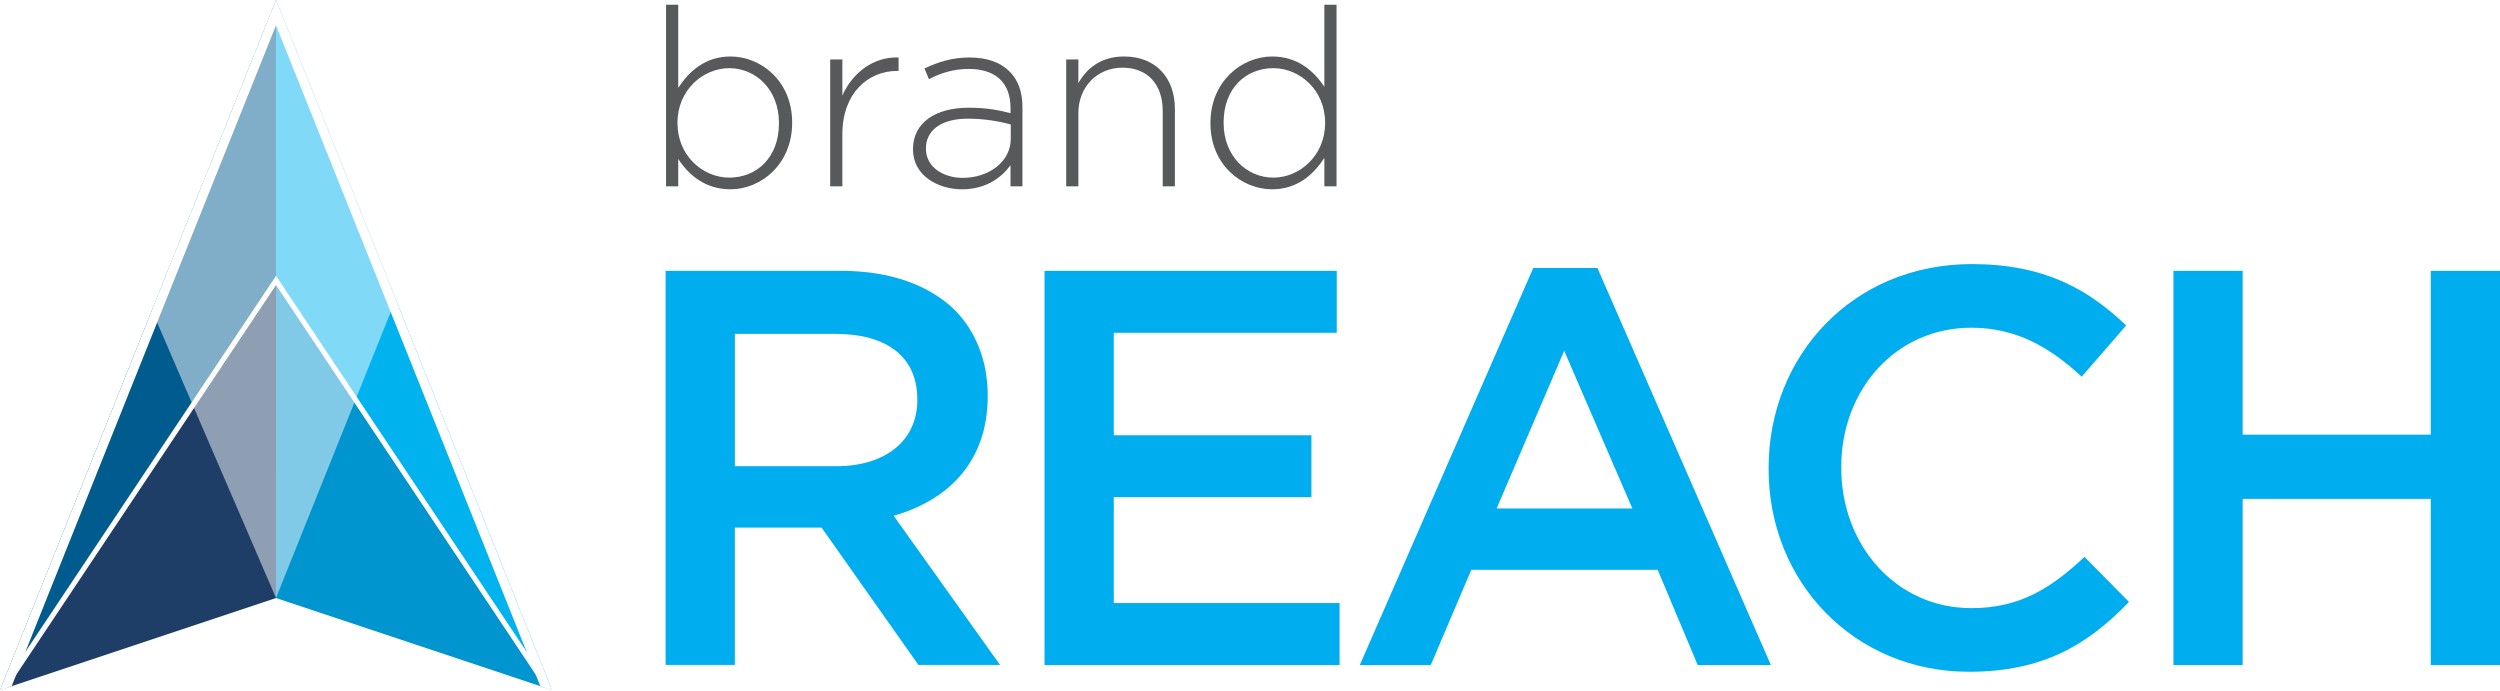
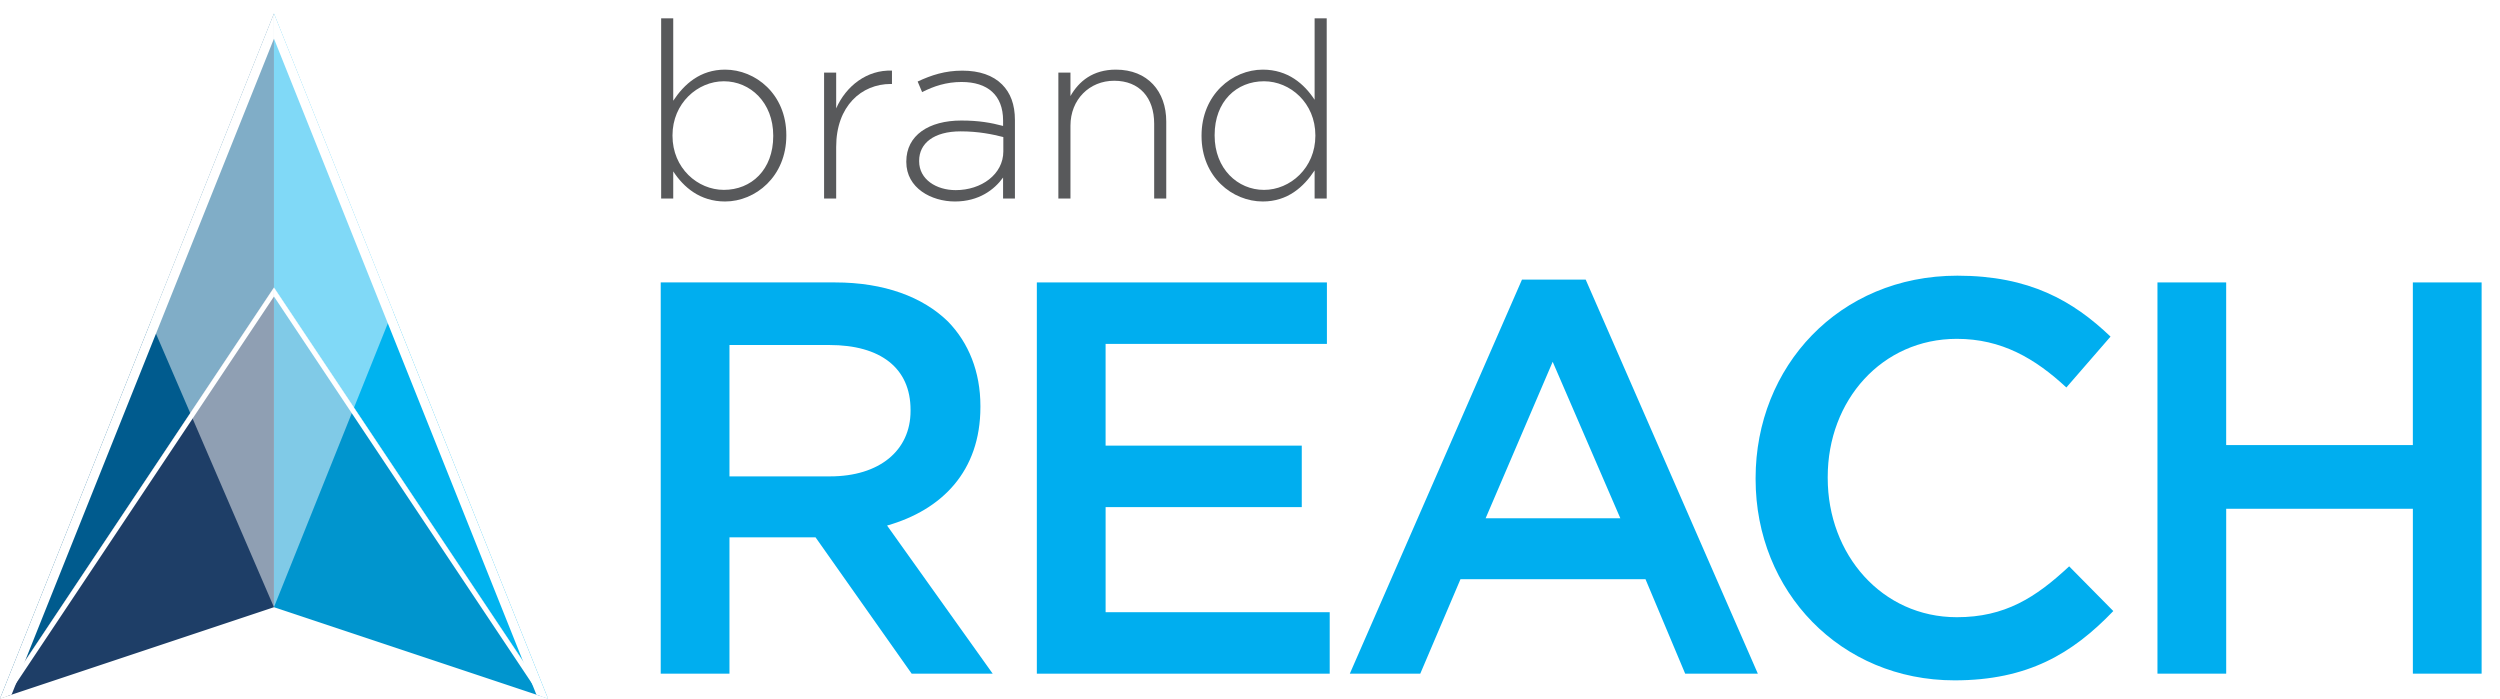
- <svg xmlns="http://www.w3.org/2000/svg" xmlns:xlink="http://www.w3.org/1999/xlink" version="1.1" id="Layer_1" x="0px" y="0px" width="136px" height="37.537px" viewBox="0 0 136 37.537" enable-background="new 0 0 136 37.537" xml:space="preserve">
+ <svg xmlns="http://www.w3.org/2000/svg" version="1.1" id="Layer_1" x="0px" y="0px" width="136px" height="38px" viewBox="0 0 136 38" enable-background="new 0 0 136 38" xml:space="preserve">
  <g>
-     <defs>
-       <rect id="SVGID_1_" width="136" height="37.537" />
-     </defs>
-     <clipPath id="SVGID_2_">
-       <use xlink:href="#SVGID_1_" overflow="visible" />
-     </clipPath>
-     <g clip-path="url(#SVGID_2_)">
+     <path fill="#58595B" d="M36.624,9.323V10.8h-0.657V0.996h0.657v4.485c0.592-0.9,1.465-1.693,2.821-1.693   c1.651,0,3.331,1.33,3.331,3.56v0.027c0,2.229-1.68,3.586-3.331,3.586C38.075,10.961,37.188,10.182,36.624,9.323z M42.064,7.401   V7.375c0-1.8-1.25-2.954-2.687-2.954c-1.424,0-2.793,1.195-2.793,2.94v0.026c0,1.761,1.369,2.942,2.793,2.942   C40.869,10.33,42.064,9.241,42.064,7.401z" />
+     <path fill="#58595B" d="M44.83,3.949h0.658v1.948c0.537-1.222,1.679-2.109,3.035-2.055v0.726h-0.067   c-1.585,0-2.968,1.195-2.968,3.425V10.8H44.83V3.949z" />
+     <path fill="#58595B" d="M49.303,8.812V8.786c0-1.425,1.222-2.229,2.994-2.229c0.954,0,1.612,0.12,2.271,0.294V6.557   c0-1.385-0.846-2.097-2.257-2.097c-0.832,0-1.517,0.229-2.148,0.551L49.92,4.435c0.753-0.351,1.491-0.592,2.432-0.592   c0.927,0,1.665,0.255,2.162,0.752c0.456,0.457,0.698,1.088,0.698,1.935V10.8h-0.645V9.658c-0.47,0.658-1.316,1.303-2.619,1.303   C50.673,10.961,49.303,10.236,49.303,8.812z M54.581,8.235V7.456c-0.578-0.147-1.344-0.31-2.323-0.31   c-1.451,0-2.257,0.645-2.257,1.599v0.027c0,0.993,0.94,1.571,1.988,1.571C53.386,10.344,54.581,9.483,54.581,8.235z" />
+     <path fill="#58595B" d="M57.575,3.949h0.658v1.277c0.457-0.806,1.222-1.438,2.472-1.438c1.731,0,2.739,1.184,2.739,2.821v4.19   h-0.657v-4.07c0-1.409-0.793-2.336-2.177-2.336c-1.344,0-2.377,1.021-2.377,2.443V10.8h-0.658V3.949z" />
+     <path fill="#58595B" d="M65.364,7.401V7.375c0-2.23,1.679-3.587,3.331-3.587c1.37,0,2.257,0.78,2.82,1.64V0.996h0.658V10.8h-0.658   V9.269c-0.591,0.899-1.464,1.692-2.82,1.692C67.043,10.961,65.364,9.631,65.364,7.401z M71.556,7.388V7.361   c0-1.759-1.369-2.94-2.794-2.94c-1.49,0-2.686,1.087-2.686,2.927v0.027c0,1.8,1.249,2.955,2.686,2.955   C70.187,10.33,71.556,9.135,71.556,7.388z" />
+   </g>
+   <g>
+     <path fill="#00AEEF" d="M35.942,15.364h9.486c2.676,0,4.774,0.79,6.143,2.128c1.125,1.155,1.763,2.736,1.763,4.592v0.06   c0,3.497-2.098,5.596-5.077,6.446l5.746,8.058h-4.408l-5.23-7.418h-0.061h-4.621v7.418h-3.74V15.364z M45.155,25.915   c2.676,0,4.379-1.399,4.379-3.558v-0.062c0-2.28-1.642-3.526-4.409-3.526h-5.442v7.146H45.155z" />
+     <path fill="#00AEEF" d="M56.404,15.364h15.78v3.344h-12.04v5.534h10.672v3.345H60.145v5.717h12.191v3.344H56.404V15.364z" />
+     <path fill="#00AEEF" d="M82.795,15.212h3.467l9.365,21.436h-3.953l-2.159-5.139H79.45l-2.188,5.139H73.43L82.795,15.212z    M88.146,28.194l-3.68-8.513l-3.648,8.513H88.146z" />
+     <path fill="#00AEEF" d="M95.505,26.067v-0.062c0-6.051,4.53-11.008,10.976-11.008c3.923,0,6.295,1.369,8.332,3.314l-2.403,2.768   c-1.702-1.581-3.526-2.646-5.958-2.646c-4.075,0-7.024,3.345-7.024,7.51v0.062c0,4.165,2.949,7.571,7.024,7.571   c2.614,0,4.287-1.064,6.11-2.767l2.402,2.432c-2.219,2.312-4.652,3.77-8.636,3.77C100.127,37.012,95.505,32.178,95.505,26.067z" />
+     <path fill="#00AEEF" d="M117.365,15.364h3.739v8.848h10.155v-8.848H135v21.283h-3.74v-8.97h-10.155v8.97h-3.739V15.364z" />
+   </g>
+   <polygon fill="#0095CE" points="29.809,38 14.903,33.032 14.904,15.644 " />
+   <polygon fill="#00B3EF" points="29.81,38 14.904,0.74 14.904,15.644 " />
+   <polygon fill="#005B8E" points="0,38 14.904,0.74 14.904,15.644 " />
+   <polygon fill="#1E3E67" points="0,38 14.903,33.032 14.904,15.644 " />
+   <g>
+     <g>
      <defs>
-         <rect id="SVGID_3_" width="136" height="37.537" />
-       </defs>
-       <clipPath id="SVGID_4_">
-         <use xlink:href="#SVGID_3_" overflow="visible" />
-       </clipPath>
-       <path clip-path="url(#SVGID_4_)" fill="#58595B" d="M36.896,8.647v1.488h-0.663V0.258h0.663v4.52    c0.595-0.907,1.475-1.705,2.842-1.705c1.664,0,3.355,1.339,3.355,3.585v0.027c0,2.247-1.692,3.613-3.355,3.613    C38.357,10.298,37.464,9.514,36.896,8.647 M42.375,6.712V6.685c0-1.813-1.258-2.976-2.706-2.976c-1.434,0-2.814,1.204-2.814,2.963    v0.027c0,1.772,1.381,2.963,2.814,2.963C41.171,9.662,42.375,8.566,42.375,6.712" />
-       <path clip-path="url(#SVGID_4_)" fill="#58595B" d="M45.162,3.235h0.663v1.962c0.542-1.231,1.691-2.125,3.058-2.07v0.73h-0.068    c-1.596,0-2.99,1.205-2.99,3.451v2.828h-0.663V3.235z" />
-       <path clip-path="url(#SVGID_4_)" fill="#58595B" d="M49.667,8.133V8.106c0-1.434,1.231-2.246,3.018-2.246    c0.96,0,1.624,0.122,2.286,0.298V5.86c0-1.394-0.853-2.11-2.273-2.11c-0.839,0-1.529,0.23-2.165,0.554L50.29,3.723    c0.757-0.353,1.501-0.596,2.449-0.596c0.934,0,1.678,0.257,2.178,0.758c0.46,0.46,0.704,1.096,0.704,1.948v4.303h-0.65v-1.15    c-0.474,0.663-1.326,1.313-2.639,1.313C51.047,10.298,49.667,9.567,49.667,8.133 M54.985,7.551V6.767    c-0.582-0.149-1.353-0.311-2.341-0.311c-1.461,0-2.273,0.649-2.273,1.61v0.027c0,1.001,0.947,1.583,2.002,1.583    C53.781,9.675,54.985,8.81,54.985,7.551" />
-       <path clip-path="url(#SVGID_4_)" fill="#58595B" d="M58.001,3.235h0.663v1.286c0.46-0.812,1.231-1.448,2.489-1.448    c1.746,0,2.761,1.191,2.761,2.842v4.221h-0.663v-4.1c0-1.421-0.798-2.354-2.192-2.354c-1.353,0-2.395,1.028-2.395,2.463v3.991    h-0.663V3.235z" />
-       <path clip-path="url(#SVGID_4_)" fill="#58595B" d="M65.848,6.712V6.685c0-2.246,1.691-3.612,3.355-3.612    c1.381,0,2.273,0.785,2.842,1.651V0.258h0.663v9.877h-0.663V8.593c-0.596,0.907-1.475,1.705-2.842,1.705    C67.54,10.298,65.848,8.958,65.848,6.712 M72.086,6.699V6.672c0-1.772-1.381-2.963-2.814-2.963c-1.502,0-2.707,1.096-2.707,2.949    v0.027c0,1.813,1.258,2.977,2.707,2.977C70.706,9.662,72.086,8.458,72.086,6.699" />
-       <path clip-path="url(#SVGID_4_)" fill="#00AEEF" d="M36.209,14.733h9.557c2.695,0,4.809,0.796,6.188,2.144    c1.133,1.164,1.776,2.756,1.776,4.625v0.061c0,3.523-2.114,5.637-5.115,6.494l5.789,8.117h-4.441l-5.269-7.474h-0.062h-4.656    v7.474h-3.768V14.733z M45.49,25.362c2.696,0,4.411-1.409,4.411-3.584v-0.062c0-2.297-1.654-3.553-4.442-3.553h-5.482v7.199H45.49    z" />
-       <polygon clip-path="url(#SVGID_4_)" fill="#00AEEF" points="56.822,14.733 72.719,14.733 72.719,18.103 60.59,18.103     60.59,23.678 71.34,23.678 71.34,27.047 60.59,27.047 60.59,32.806 72.873,32.806 72.873,36.175 56.822,36.175   " />
-       <path clip-path="url(#SVGID_4_)" fill="#00AEEF" d="M83.409,14.58h3.492l9.434,21.595h-3.981l-2.176-5.177H80.039l-2.205,5.177    h-3.859L83.409,14.58z M88.799,27.659l-3.707-8.576l-3.675,8.576H88.799z" />
-       <path clip-path="url(#SVGID_4_)" fill="#00AEEF" d="M96.212,25.516v-0.062c0-6.095,4.563-11.088,11.058-11.088    c3.951,0,6.34,1.378,8.393,3.339l-2.42,2.787c-1.716-1.592-3.553-2.664-6.004-2.664c-4.104,0-7.075,3.369-7.075,7.565v0.062    c0,4.196,2.971,7.627,7.075,7.627c2.635,0,4.319-1.072,6.157-2.787l2.42,2.45c-2.236,2.328-4.687,3.799-8.699,3.799    C100.868,36.543,96.212,31.672,96.212,25.516" />
-       <polygon clip-path="url(#SVGID_4_)" fill="#00AEEF" points="118.235,14.733 122.001,14.733 122.001,23.646 132.233,23.646     132.233,14.733 136,14.733 136,36.175 132.233,36.175 132.233,27.139 122.001,27.139 122.001,36.175 118.235,36.175   " />
-       <polygon clip-path="url(#SVGID_4_)" fill="#0095CE" points="30.029,37.537 15.014,32.532 15.015,15.015   " />
-       <polygon clip-path="url(#SVGID_4_)" fill="#00B3EF" points="30.03,37.537 15.015,0 15.015,15.015   " />
-       <polygon clip-path="url(#SVGID_4_)" fill="#005B8E" points="0,37.537 15.014,0 15.015,15.015   " />
-       <polygon clip-path="url(#SVGID_4_)" fill="#1E3E67" points="0,37.537 15.014,32.532 15.015,15.015   " />
-       <defs>
-         <filter id="Adobe_OpacityMaskFilter" filterUnits="userSpaceOnUse" x="-8.004" y="-6.633" width="45.799" height="45.799">
+         <filter id="Adobe_OpacityMaskFilter" filterUnits="userSpaceOnUse" x="8.202" y="0.739" width="13.169" height="32.293">
          <feFlood style="flood-color:white;flood-opacity:1" result="back" />
          <feBlend in="SourceGraphic" in2="back" mode="normal" />
        </filter>
      </defs>
-       <mask maskUnits="userSpaceOnUse" x="-8.004" y="-6.633" width="45.799" height="45.799" id="SVGID_5_">
+       <mask maskUnits="userSpaceOnUse" x="8.202" y="0.739" width="13.169" height="32.293" id="SVGID_1_">
        <g filter="url(#Adobe_OpacityMaskFilter)">
-           <g enable-background="new    ">
-             <g>
-               <defs>
-                 <polygon id="SVGID_6_" points="7.508,18.768 15.014,32.532 21.529,16.288 15.014,0        " />
-               </defs>
-               <clipPath id="SVGID_7_" clip-path="url(#SVGID_4_)">
-                 <use xlink:href="#SVGID_6_" overflow="visible" />
-               </clipPath>
-               <defs>
-                 <filter id="Adobe_OpacityMaskFilter_1_" filterUnits="userSpaceOnUse" x="-8.758" y="-7.01" width="46.553" height="46.553">
-                   <feFlood style="flood-color:white;flood-opacity:1" result="back" />
-                   <feBlend in="SourceGraphic" in2="back" mode="normal" />
-                 </filter>
-               </defs>
-               <mask maskUnits="userSpaceOnUse" x="-8.758" y="-7.01" width="46.553" height="46.553" id="SVGID_5_">
-                 <g filter="url(#Adobe_OpacityMaskFilter_1_)">
-                   <g enable-background="new    ">
- 								</g>
-                 </g>
-               </mask>
-               <linearGradient id="SVGID_8_" gradientUnits="userSpaceOnUse" x1="-115.287" y1="68.642" x2="-114.918" y2="68.642" gradientTransform="matrix(44.1533 -44.1528 -44.1533 -44.1531 8127.702 -2035.248)">
-                 <stop offset="0" style="stop-color:#231F20" />
-                 <stop offset="0.496" style="stop-color:#FFFFFF" />
-                 <stop offset="1" style="stop-color:#231F20" />
-               </linearGradient>
-               <polygon clip-path="url(#SVGID_7_)" mask="url(#SVGID_5_)" fill="url(#SVGID_8_)" points="-8.758,16.266 14.519,-7.01         37.795,16.266 14.519,39.543       " />
-             </g>
-           </g>
+           <defs>
+             <filter id="Adobe_OpacityMaskFilter_1_" filterUnits="userSpaceOnUse" x="7.452" y="0.739" width="13.919" height="32.293">
+               <feFlood style="flood-color:white;flood-opacity:1" result="back" />
+               <feBlend in="SourceGraphic" in2="back" mode="normal" />
+             </filter>
+           </defs>
+           <mask maskUnits="userSpaceOnUse" x="7.452" y="0.739" width="13.919" height="32.293" id="SVGID_1_">
+             <g filter="url(#Adobe_OpacityMaskFilter_1_)">
+ 					</g>
+           </mask>
+           <linearGradient id="SVGID_2_" gradientUnits="userSpaceOnUse" x1="-484.807" y1="-20.135" x2="-461.972" y2="-20.135" gradientTransform="matrix(0.7071 -0.7071 0.7071 0.7071 363.8735 -303.6102)">
+             <stop offset="0" style="stop-color:#000000" />
+             <stop offset="0.496" style="stop-color:#FFFFFF" />
+             <stop offset="1" style="stop-color:#000000" />
+           </linearGradient>
+           <polygon mask="url(#SVGID_1_)" fill="url(#SVGID_2_)" points="7.452,19.369 14.903,33.032 21.371,16.907 14.903,0.739     " />
        </g>
      </mask>
-       <g opacity="0.5" clip-path="url(#SVGID_4_)">
-         <g>
-           <defs>
-             <rect id="SVGID_9_" x="8.263" width="13.267" height="32.532" />
-           </defs>
-           <clipPath id="SVGID_10_">
-             <use xlink:href="#SVGID_9_" overflow="visible" />
-           </clipPath>
-           <g clip-path="url(#SVGID_10_)">
-             <defs>
-               <polygon id="SVGID_11_" points="8.263,16.88 15.014,32.532 21.529,16.288 15.014,0       " />
-             </defs>
-             <clipPath id="SVGID_12_">
-               <use xlink:href="#SVGID_11_" overflow="visible" />
-             </clipPath>
-             <linearGradient id="SVGID_13_" gradientUnits="userSpaceOnUse" x1="-115.286" y1="68.637" x2="-114.918" y2="68.637" gradientTransform="matrix(44.1533 -44.1528 -44.1533 -44.1531 8127.702 -2035.248)">
-               <stop offset="0" style="stop-color:#FFFFFF" />
-               <stop offset="0.496" style="stop-color:#FFFFFF" />
-               <stop offset="1" style="stop-color:#FFFFFF" />
-             </linearGradient>
-             <polygon clip-path="url(#SVGID_12_)" fill="url(#SVGID_13_)" points="-8.004,16.266 14.896,-6.633 37.795,16.266        14.896,39.166      " />
-           </g>
-         </g>
-       </g>
+       <linearGradient id="SVGID_3_" gradientUnits="userSpaceOnUse" x1="-484.807" y1="-20.135" x2="-461.972" y2="-20.135" gradientTransform="matrix(0.7071 -0.7071 0.7071 0.7071 363.8735 -303.6102)">
+         <stop offset="0" style="stop-color:#FFFFFF" />
+         <stop offset="0.496" style="stop-color:#FFFFFF" />
+         <stop offset="1" style="stop-color:#FFFFFF" />
+       </linearGradient>
+       <polygon opacity="0.5" fill="url(#SVGID_3_)" points="8.202,17.496 14.903,33.032 21.371,16.907 14.903,0.739   " />
+     </g>
+     <g>
      <defs>
-         <filter id="Adobe_OpacityMaskFilter_2_" filterUnits="userSpaceOnUse" x="-11.261" y="7.508" width="37.537" height="37.536">
+         <filter id="Adobe_OpacityMaskFilter_2_" filterUnits="userSpaceOnUse" x="0" y="15.644" width="14.904" height="22.356">
          <feFlood style="flood-color:white;flood-opacity:1" result="back" />
          <feBlend in="SourceGraphic" in2="back" mode="normal" />
        </filter>
      </defs>
-       <mask maskUnits="userSpaceOnUse" x="-11.261" y="7.508" width="37.537" height="37.536" id="SVGID_14_">
+       <mask maskUnits="userSpaceOnUse" x="0" y="15.644" width="14.904" height="22.356" id="SVGID_4_">
        <g filter="url(#Adobe_OpacityMaskFilter_2_)">
-           <g enable-background="new    ">
-             <g>
-               <defs>
-                 <polygon id="SVGID_15_" points="15.014,15.507 15.015,15.015 0,37.537 0.421,37.396        " />
-               </defs>
-               <clipPath id="SVGID_16_" clip-path="url(#SVGID_4_)">
-                 <use xlink:href="#SVGID_15_" overflow="visible" />
-               </clipPath>
-               <defs>
-                 <filter id="Adobe_OpacityMaskFilter_3_" filterUnits="userSpaceOnUse" x="-11.261" y="7.508" width="37.537" height="37.536">
-                   <feFlood style="flood-color:white;flood-opacity:1" result="back" />
-                   <feBlend in="SourceGraphic" in2="back" mode="normal" />
-                 </filter>
-               </defs>
-               <mask maskUnits="userSpaceOnUse" x="-11.261" y="7.508" width="37.537" height="37.536" id="SVGID_14_">
-                 <g filter="url(#Adobe_OpacityMaskFilter_3_)">
-                   <g enable-background="new    ">
- 								</g>
-                 </g>
-               </mask>
-               <linearGradient id="SVGID_17_" gradientUnits="userSpaceOnUse" x1="-115.121" y1="68.826" x2="-114.753" y2="68.826" gradientTransform="matrix(50.9457 -50.945 -50.9457 -50.9454 9369.51 -2322.762)">
-                 <stop offset="0" style="stop-color:#231F20" />
-                 <stop offset="0.496" style="stop-color:#FFFFFF" />
-                 <stop offset="1" style="stop-color:#231F20" />
-               </linearGradient>
-               <polygon clip-path="url(#SVGID_16_)" mask="url(#SVGID_14_)" fill="url(#SVGID_17_)" points="-11.261,26.276 7.507,7.508         26.276,26.276 7.507,45.044       " />
-             </g>
-           </g>
+           <defs>
+             <filter id="Adobe_OpacityMaskFilter_3_" filterUnits="userSpaceOnUse" x="0" y="15.644" width="14.904" height="22.356">
+               <feFlood style="flood-color:white;flood-opacity:1" result="back" />
+               <feBlend in="SourceGraphic" in2="back" mode="normal" />
+             </filter>
+           </defs>
+           <mask maskUnits="userSpaceOnUse" x="0" y="15.644" width="14.904" height="22.356" id="SVGID_4_">
+             <g filter="url(#Adobe_OpacityMaskFilter_3_)">
+ 					</g>
+           </mask>
+           <linearGradient id="SVGID_5_" gradientUnits="userSpaceOnUse" x1="-498.858" y1="-18.279" x2="-472.511" y2="-18.279" gradientTransform="matrix(0.7071 -0.7071 0.7071 0.7071 363.8735 -303.6102)">
+             <stop offset="0" style="stop-color:#000000" />
+             <stop offset="0.496" style="stop-color:#FFFFFF" />
+             <stop offset="1" style="stop-color:#000000" />
+           </linearGradient>
+           <polygon mask="url(#SVGID_4_)" fill="url(#SVGID_5_)" points="14.903,16.132 14.904,15.644 0,38 0.418,37.86     " />
        </g>
      </mask>
-       <g clip-path="url(#SVGID_4_)">
-         <g>
-           <defs>
-             <rect id="SVGID_18_" y="15.015" width="15.015" height="22.522" />
-           </defs>
-           <clipPath id="SVGID_19_">
-             <use xlink:href="#SVGID_18_" overflow="visible" />
-           </clipPath>
-           <g clip-path="url(#SVGID_19_)">
-             <defs>
-               <polygon id="SVGID_20_" points="15.014,15.507 15.015,15.015 0,37.537 0.421,37.396       " />
-             </defs>
-             <clipPath id="SVGID_21_">
-               <use xlink:href="#SVGID_20_" overflow="visible" />
-             </clipPath>
-             <linearGradient id="SVGID_22_" gradientUnits="userSpaceOnUse" x1="-115.121" y1="68.826" x2="-114.753" y2="68.826" gradientTransform="matrix(50.9457 -50.945 -50.9457 -50.9454 9369.51 -2322.762)">
-               <stop offset="0" style="stop-color:#FFFFFF" />
-               <stop offset="0.496" style="stop-color:#FFFFFF" />
-               <stop offset="1" style="stop-color:#FFFFFF" />
-             </linearGradient>
-             <polygon clip-path="url(#SVGID_21_)" fill="url(#SVGID_22_)" points="-11.261,26.276 7.507,7.508 26.276,26.276 7.507,45.044             " />
-           </g>
-         </g>
-       </g>
+       <linearGradient id="SVGID_6_" gradientUnits="userSpaceOnUse" x1="-498.858" y1="-18.279" x2="-472.511" y2="-18.279" gradientTransform="matrix(0.7071 -0.7071 0.7071 0.7071 363.8735 -303.6102)">
+         <stop offset="0" style="stop-color:#FFFFFF" />
+         <stop offset="0.496" style="stop-color:#FFFFFF" />
+         <stop offset="1" style="stop-color:#FFFFFF" />
+       </linearGradient>
+       <polygon fill="url(#SVGID_6_)" points="14.903,16.132 14.904,15.644 0,38 0.418,37.86   " />
      <defs>
-         <filter id="Adobe_OpacityMaskFilter_4_" filterUnits="userSpaceOnUse" x="3.753" y="7.508" width="37.537" height="37.536">
+         <filter id="Adobe_OpacityMaskFilter_4_" filterUnits="userSpaceOnUse" x="14.904" y="15.644" width="14.904" height="22.356">
          <feFlood style="flood-color:white;flood-opacity:1" result="back" />
          <feBlend in="SourceGraphic" in2="back" mode="normal" />
        </filter>
      </defs>
-       <mask maskUnits="userSpaceOnUse" x="3.753" y="7.508" width="37.537" height="37.536" id="SVGID_23_">
+       <mask maskUnits="userSpaceOnUse" x="14.904" y="15.644" width="14.904" height="22.356" id="SVGID_7_">
        <g filter="url(#Adobe_OpacityMaskFilter_4_)">
-           <g enable-background="new    ">
-             <g>
-               <defs>
-                 <polygon id="SVGID_24_" points="15.015,15.507 15.015,15.015 30.029,37.537 29.608,37.396        " />
-               </defs>
-               <clipPath id="SVGID_25_" clip-path="url(#SVGID_4_)">
-                 <use xlink:href="#SVGID_24_" overflow="visible" />
-               </clipPath>
-               <defs>
-                 <filter id="Adobe_OpacityMaskFilter_5_" filterUnits="userSpaceOnUse" x="3.753" y="7.508" width="37.537" height="37.536">
-                   <feFlood style="flood-color:white;flood-opacity:1" result="back" />
-                   <feBlend in="SourceGraphic" in2="back" mode="normal" />
-                 </filter>
-               </defs>
-               <mask maskUnits="userSpaceOnUse" x="3.753" y="7.508" width="37.537" height="37.536" id="SVGID_23_">
-                 <g filter="url(#Adobe_OpacityMaskFilter_5_)">
-                   <g enable-background="new    ">
- 								</g>
-                 </g>
-               </mask>
-               <linearGradient id="SVGID_26_" gradientUnits="userSpaceOnUse" x1="-116.904" y1="70.609" x2="-116.536" y2="70.609" gradientTransform="matrix(-50.9457 -50.945 50.9457 -50.9454 -9521.16 -2322.762)">
-                 <stop offset="0" style="stop-color:#231F20" />
-                 <stop offset="0.496" style="stop-color:#FFFFFF" />
-                 <stop offset="1" style="stop-color:#231F20" />
-               </linearGradient>
-               <polygon clip-path="url(#SVGID_25_)" mask="url(#SVGID_23_)" fill="url(#SVGID_26_)" points="41.29,26.276 22.522,7.508         3.753,26.276 22.522,45.044       " />
-             </g>
-           </g>
+           <defs>
+             <filter id="Adobe_OpacityMaskFilter_5_" filterUnits="userSpaceOnUse" x="14.904" y="15.644" width="14.904" height="22.356">
+               <feFlood style="flood-color:white;flood-opacity:1" result="back" />
+               <feBlend in="SourceGraphic" in2="back" mode="normal" />
+             </filter>
+           </defs>
+           <mask maskUnits="userSpaceOnUse" x="14.904" y="15.644" width="14.904" height="22.356" id="SVGID_7_">
+             <g filter="url(#Adobe_OpacityMaskFilter_5_)">
+ 					</g>
+           </mask>
+           <linearGradient id="SVGID_8_" gradientUnits="userSpaceOnUse" x1="-812.133" y1="-331.555" x2="-785.785" y2="-331.555" gradientTransform="matrix(-0.7071 -0.7071 -0.7071 0.7071 -777.0979 -303.6102)">
+             <stop offset="0" style="stop-color:#000000" />
+             <stop offset="0.496" style="stop-color:#FFFFFF" />
+             <stop offset="1" style="stop-color:#000000" />
+           </linearGradient>
+           <polygon mask="url(#SVGID_7_)" fill="url(#SVGID_8_)" points="14.905,16.132 14.904,15.644 29.809,38 29.391,37.86     " />
        </g>
      </mask>
-       <g clip-path="url(#SVGID_4_)">
-         <g>
-           <defs>
-             <rect id="SVGID_27_" x="15.015" y="15.015" width="15.015" height="22.522" />
-           </defs>
-           <clipPath id="SVGID_28_">
-             <use xlink:href="#SVGID_27_" overflow="visible" />
-           </clipPath>
-           <g clip-path="url(#SVGID_28_)">
-             <defs>
-               <polygon id="SVGID_29_" points="15.015,15.507 15.015,15.015 30.029,37.537 29.608,37.396       " />
-             </defs>
-             <clipPath id="SVGID_30_">
-               <use xlink:href="#SVGID_29_" overflow="visible" />
-             </clipPath>
-             <linearGradient id="SVGID_31_" gradientUnits="userSpaceOnUse" x1="-116.904" y1="70.609" x2="-116.536" y2="70.609" gradientTransform="matrix(-50.9457 -50.945 50.9457 -50.9454 -9521.16 -2322.762)">
-               <stop offset="0" style="stop-color:#FFFFFF" />
-               <stop offset="0.496" style="stop-color:#FFFFFF" />
-               <stop offset="1" style="stop-color:#FFFFFF" />
-             </linearGradient>
-             <polygon clip-path="url(#SVGID_30_)" fill="url(#SVGID_31_)" points="41.29,26.276 22.522,7.508 3.753,26.276 22.522,45.044             " />
-           </g>
-         </g>
-       </g>
+       <linearGradient id="SVGID_9_" gradientUnits="userSpaceOnUse" x1="-812.133" y1="-331.555" x2="-785.785" y2="-331.555" gradientTransform="matrix(-0.7071 -0.7071 -0.7071 0.7071 -777.0979 -303.6102)">
+         <stop offset="0" style="stop-color:#FFFFFF" />
+         <stop offset="0.496" style="stop-color:#FFFFFF" />
+         <stop offset="1" style="stop-color:#FFFFFF" />
+       </linearGradient>
+       <polygon fill="url(#SVGID_9_)" points="14.905,16.132 14.904,15.644 29.809,38 29.391,37.86   " />
      <defs>
-         <filter id="Adobe_OpacityMaskFilter_6_" filterUnits="userSpaceOnUse" x="-18.769" y="-7.507" width="52.552" height="52.551">
+         <filter id="Adobe_OpacityMaskFilter_6_" filterUnits="userSpaceOnUse" x="0" y="0.739" width="14.904" height="37.261">
          <feFlood style="flood-color:white;flood-opacity:1" result="back" />
          <feBlend in="SourceGraphic" in2="back" mode="normal" />
        </filter>
      </defs>
-       <mask maskUnits="userSpaceOnUse" x="-18.769" y="-7.507" width="52.552" height="52.551" id="SVGID_32_">
+       <mask maskUnits="userSpaceOnUse" x="0" y="0.739" width="14.904" height="37.261" id="SVGID_10_">
        <g filter="url(#Adobe_OpacityMaskFilter_6_)">
-           <g enable-background="new    ">
-             <g>
-               <defs>
-                 <polygon id="SVGID_33_" points="15.29,0.688 15.014,0 0,37.537 0.634,37.325        " />
-               </defs>
-               <clipPath id="SVGID_34_" clip-path="url(#SVGID_4_)">
-                 <use xlink:href="#SVGID_33_" overflow="visible" />
-               </clipPath>
-               <defs>
-                 <filter id="Adobe_OpacityMaskFilter_7_" filterUnits="userSpaceOnUse" x="-18.769" y="-7.644" width="52.826" height="52.826">
-                   <feFlood style="flood-color:white;flood-opacity:1" result="back" />
-                   <feBlend in="SourceGraphic" in2="back" mode="normal" />
-                 </filter>
-               </defs>
-               <mask maskUnits="userSpaceOnUse" x="-18.769" y="-7.644" width="52.826" height="52.826" id="SVGID_32_">
-                 <g filter="url(#Adobe_OpacityMaskFilter_7_)">
-                   <g enable-background="new    ">
- 								</g>
-                 </g>
-               </mask>
-               <linearGradient id="SVGID_35_" gradientUnits="userSpaceOnUse" x1="-115.539" y1="68.99" x2="-115.17" y2="68.99" gradientTransform="matrix(71.3231 -71.3223 -71.3232 -71.3228 13155.666 -3287.891)">
-                 <stop offset="0" style="stop-color:#231F20" />
-                 <stop offset="0.496" style="stop-color:#FFFFFF" />
-                 <stop offset="1" style="stop-color:#231F20" />
-               </linearGradient>
-               <polygon clip-path="url(#SVGID_34_)" mask="url(#SVGID_32_)" fill="url(#SVGID_35_)" points="-18.769,18.769 7.645,-7.644         34.058,18.769 7.645,45.182       " />
-             </g>
-           </g>
+           <defs>
+             <filter id="Adobe_OpacityMaskFilter_7_" filterUnits="userSpaceOnUse" x="0" y="0.739" width="15.178" height="37.261">
+               <feFlood style="flood-color:white;flood-opacity:1" result="back" />
+               <feBlend in="SourceGraphic" in2="back" mode="normal" />
+             </filter>
+           </defs>
+           <mask maskUnits="userSpaceOnUse" x="0" y="0.739" width="15.178" height="37.261" id="SVGID_10_">
+             <g filter="url(#Adobe_OpacityMaskFilter_7_)">
+ 					</g>
+           </mask>
+           <linearGradient id="SVGID_11_" gradientUnits="userSpaceOnUse" x1="-498.858" y1="-23.5" x2="-461.972" y2="-23.5" gradientTransform="matrix(0.7071 -0.7071 0.7071 0.7071 363.8735 -303.6102)">
+             <stop offset="0" style="stop-color:#000000" />
+             <stop offset="0.496" style="stop-color:#FFFFFF" />
+             <stop offset="1" style="stop-color:#000000" />
+           </linearGradient>
+           <polygon mask="url(#SVGID_10_)" fill="url(#SVGID_11_)" points="15.178,1.422 14.903,0.739 0,38 0.63,37.79     " />
        </g>
      </mask>
-       <g clip-path="url(#SVGID_4_)">
-         <g>
-           <defs>
-             <rect id="SVGID_36_" width="15.015" height="37.537" />
-           </defs>
-           <clipPath id="SVGID_37_">
-             <use xlink:href="#SVGID_36_" overflow="visible" />
-           </clipPath>
-           <g clip-path="url(#SVGID_37_)">
-             <defs>
-               <polygon id="SVGID_38_" points="15.015,1.375 15.014,0 0,37.537 0.635,37.325       " />
-             </defs>
-             <clipPath id="SVGID_39_">
-               <use xlink:href="#SVGID_38_" overflow="visible" />
-             </clipPath>
-             <linearGradient id="SVGID_40_" gradientUnits="userSpaceOnUse" x1="-115.539" y1="68.992" x2="-115.17" y2="68.992" gradientTransform="matrix(71.3231 -71.3223 -71.3232 -71.3228 13155.666 -3287.891)">
-               <stop offset="0" style="stop-color:#FFFFFF" />
-               <stop offset="0.496" style="stop-color:#FFFFFF" />
-               <stop offset="1" style="stop-color:#FFFFFF" />
-             </linearGradient>
-             <polygon clip-path="url(#SVGID_39_)" fill="url(#SVGID_40_)" points="-18.769,18.769 7.507,-7.507 33.784,18.769 7.507,45.044             " />
-           </g>
-         </g>
-       </g>
+       <linearGradient id="SVGID_12_" gradientUnits="userSpaceOnUse" x1="-498.858" y1="-23.5" x2="-461.972" y2="-23.5" gradientTransform="matrix(0.7071 -0.7071 0.7071 0.7071 363.8735 -303.6102)">
+         <stop offset="0" style="stop-color:#FFFFFF" />
+         <stop offset="0.496" style="stop-color:#FFFFFF" />
+         <stop offset="1" style="stop-color:#FFFFFF" />
+       </linearGradient>
+       <polygon fill="url(#SVGID_12_)" points="14.904,2.103 14.903,0.739 0,38 0.63,37.79   " />
      <defs>
-         <filter id="Adobe_OpacityMaskFilter_8_" filterUnits="userSpaceOnUse" x="-3.754" y="-7.507" width="52.552" height="52.551">
+         <filter id="Adobe_OpacityMaskFilter_8_" filterUnits="userSpaceOnUse" x="14.904" y="0.739" width="14.904" height="37.261">
          <feFlood style="flood-color:white;flood-opacity:1" result="back" />
          <feBlend in="SourceGraphic" in2="back" mode="normal" />
        </filter>
      </defs>
-       <mask maskUnits="userSpaceOnUse" x="-3.754" y="-7.507" width="52.552" height="52.551" id="SVGID_41_">
+       <mask maskUnits="userSpaceOnUse" x="14.904" y="0.739" width="14.904" height="37.261" id="SVGID_13_">
        <g filter="url(#Adobe_OpacityMaskFilter_8_)">
-           <g enable-background="new    ">
-             <g>
-               <defs>
-                 <polygon id="SVGID_42_" points="14.74,0.688 15.015,0 30.029,37.537 29.395,37.325        " />
-               </defs>
-               <clipPath id="SVGID_43_" clip-path="url(#SVGID_4_)">
-                 <use xlink:href="#SVGID_42_" overflow="visible" />
-               </clipPath>
-               <defs>
-                 <filter id="Adobe_OpacityMaskFilter_9_" filterUnits="userSpaceOnUse" x="-4.028" y="-7.644" width="52.826" height="52.826">
-                   <feFlood style="flood-color:white;flood-opacity:1" result="back" />
-                   <feBlend in="SourceGraphic" in2="back" mode="normal" />
-                 </filter>
-               </defs>
-               <mask maskUnits="userSpaceOnUse" x="-4.028" y="-7.644" width="52.826" height="52.826" id="SVGID_41_">
-                 <g filter="url(#Adobe_OpacityMaskFilter_9_)">
-                   <g enable-background="new    ">
- 								</g>
-                 </g>
-               </mask>
-               <linearGradient id="SVGID_44_" gradientUnits="userSpaceOnUse" x1="-116.812" y1="70.264" x2="-116.444" y2="70.264" gradientTransform="matrix(-71.3231 -71.3223 71.3232 -71.3228 -13307.316 -3287.891)">
-                 <stop offset="0" style="stop-color:#231F20" />
-                 <stop offset="0.496" style="stop-color:#FFFFFF" />
-                 <stop offset="1" style="stop-color:#231F20" />
-               </linearGradient>
-               <polygon clip-path="url(#SVGID_43_)" mask="url(#SVGID_41_)" fill="url(#SVGID_44_)" points="48.798,18.769 22.385,-7.644         -4.028,18.769 22.385,45.182       " />
-             </g>
-           </g>
+           <defs>
+             <filter id="Adobe_OpacityMaskFilter_9_" filterUnits="userSpaceOnUse" x="14.632" y="0.739" width="15.177" height="37.261">
+               <feFlood style="flood-color:white;flood-opacity:1" result="back" />
+               <feBlend in="SourceGraphic" in2="back" mode="normal" />
+             </filter>
+           </defs>
+           <mask maskUnits="userSpaceOnUse" x="14.632" y="0.739" width="15.177" height="37.261" id="SVGID_13_">
+             <g filter="url(#Adobe_OpacityMaskFilter_9_)">
+ 					</g>
+           </mask>
+           <linearGradient id="SVGID_14_" gradientUnits="userSpaceOnUse" x1="-812.131" y1="-336.772" x2="-775.245" y2="-336.772" gradientTransform="matrix(-0.7071 -0.7071 -0.7071 0.7071 -777.0959 -303.6102)">
+             <stop offset="0" style="stop-color:#000000" />
+             <stop offset="0.496" style="stop-color:#FFFFFF" />
+             <stop offset="1" style="stop-color:#000000" />
+           </linearGradient>
+           <polygon mask="url(#SVGID_13_)" fill="url(#SVGID_14_)" points="14.632,1.422 14.905,0.739 29.809,38 29.18,37.79     " />
        </g>
      </mask>
-       <g clip-path="url(#SVGID_4_)">
-         <g>
-           <defs>
-             <rect id="SVGID_45_" x="15.015" width="15.015" height="37.537" />
-           </defs>
-           <clipPath id="SVGID_46_">
-             <use xlink:href="#SVGID_45_" overflow="visible" />
-           </clipPath>
-           <g clip-path="url(#SVGID_46_)">
-             <defs>
-               <polygon id="SVGID_47_" points="15.015,1.375 15.015,0 30.029,37.537 29.395,37.325       " />
-             </defs>
-             <clipPath id="SVGID_48_">
-               <use xlink:href="#SVGID_47_" overflow="visible" />
-             </clipPath>
-             <linearGradient id="SVGID_49_" gradientUnits="userSpaceOnUse" x1="-116.812" y1="70.266" x2="-116.444" y2="70.266" gradientTransform="matrix(-71.3231 -71.3223 71.3232 -71.3228 -13307.316 -3287.891)">
-               <stop offset="0" style="stop-color:#FFFFFF" />
-               <stop offset="0.496" style="stop-color:#FFFFFF" />
-               <stop offset="1" style="stop-color:#FFFFFF" />
-             </linearGradient>
-             <polygon clip-path="url(#SVGID_48_)" fill="url(#SVGID_49_)" points="48.798,18.769 22.522,-7.507 -3.754,18.769        22.522,45.044      " />
-           </g>
-         </g>
-       </g>
+       <linearGradient id="SVGID_15_" gradientUnits="userSpaceOnUse" x1="-812.131" y1="-336.772" x2="-775.245" y2="-336.772" gradientTransform="matrix(-0.7071 -0.7071 -0.7071 0.7071 -777.0959 -303.6102)">
+         <stop offset="0" style="stop-color:#FFFFFF" />
+         <stop offset="0.496" style="stop-color:#FFFFFF" />
+         <stop offset="1" style="stop-color:#FFFFFF" />
+       </linearGradient>
+       <polygon fill="url(#SVGID_15_)" points="14.904,2.103 14.905,0.739 29.809,38 29.18,37.79   " />
    </g>
  </g>
</svg>
